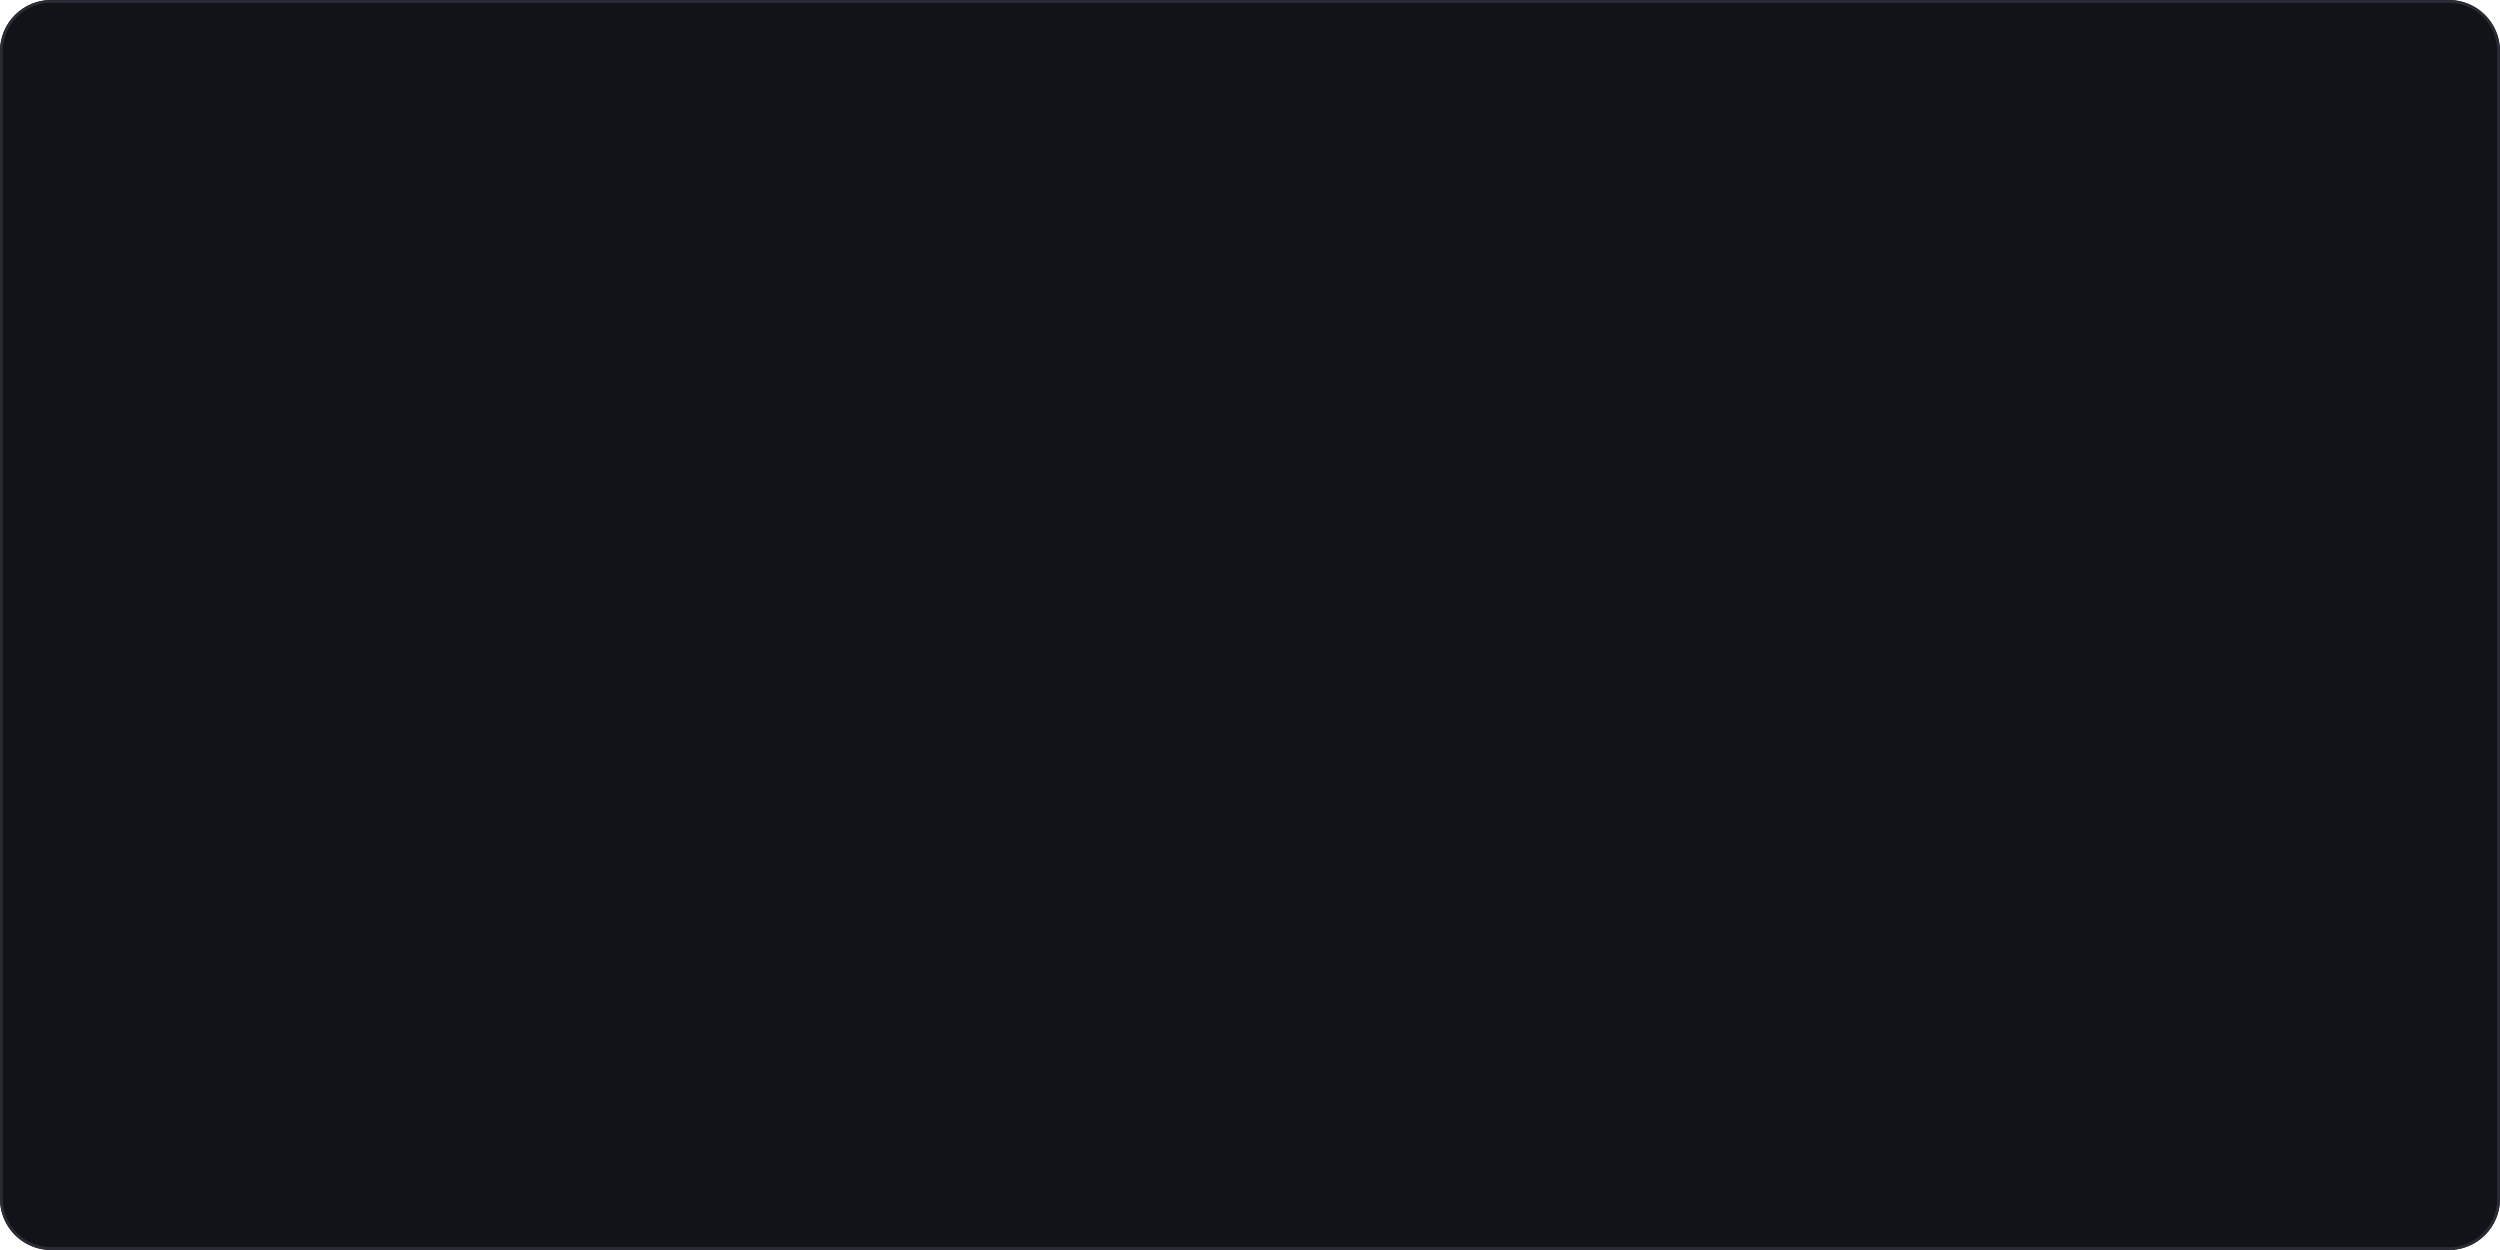
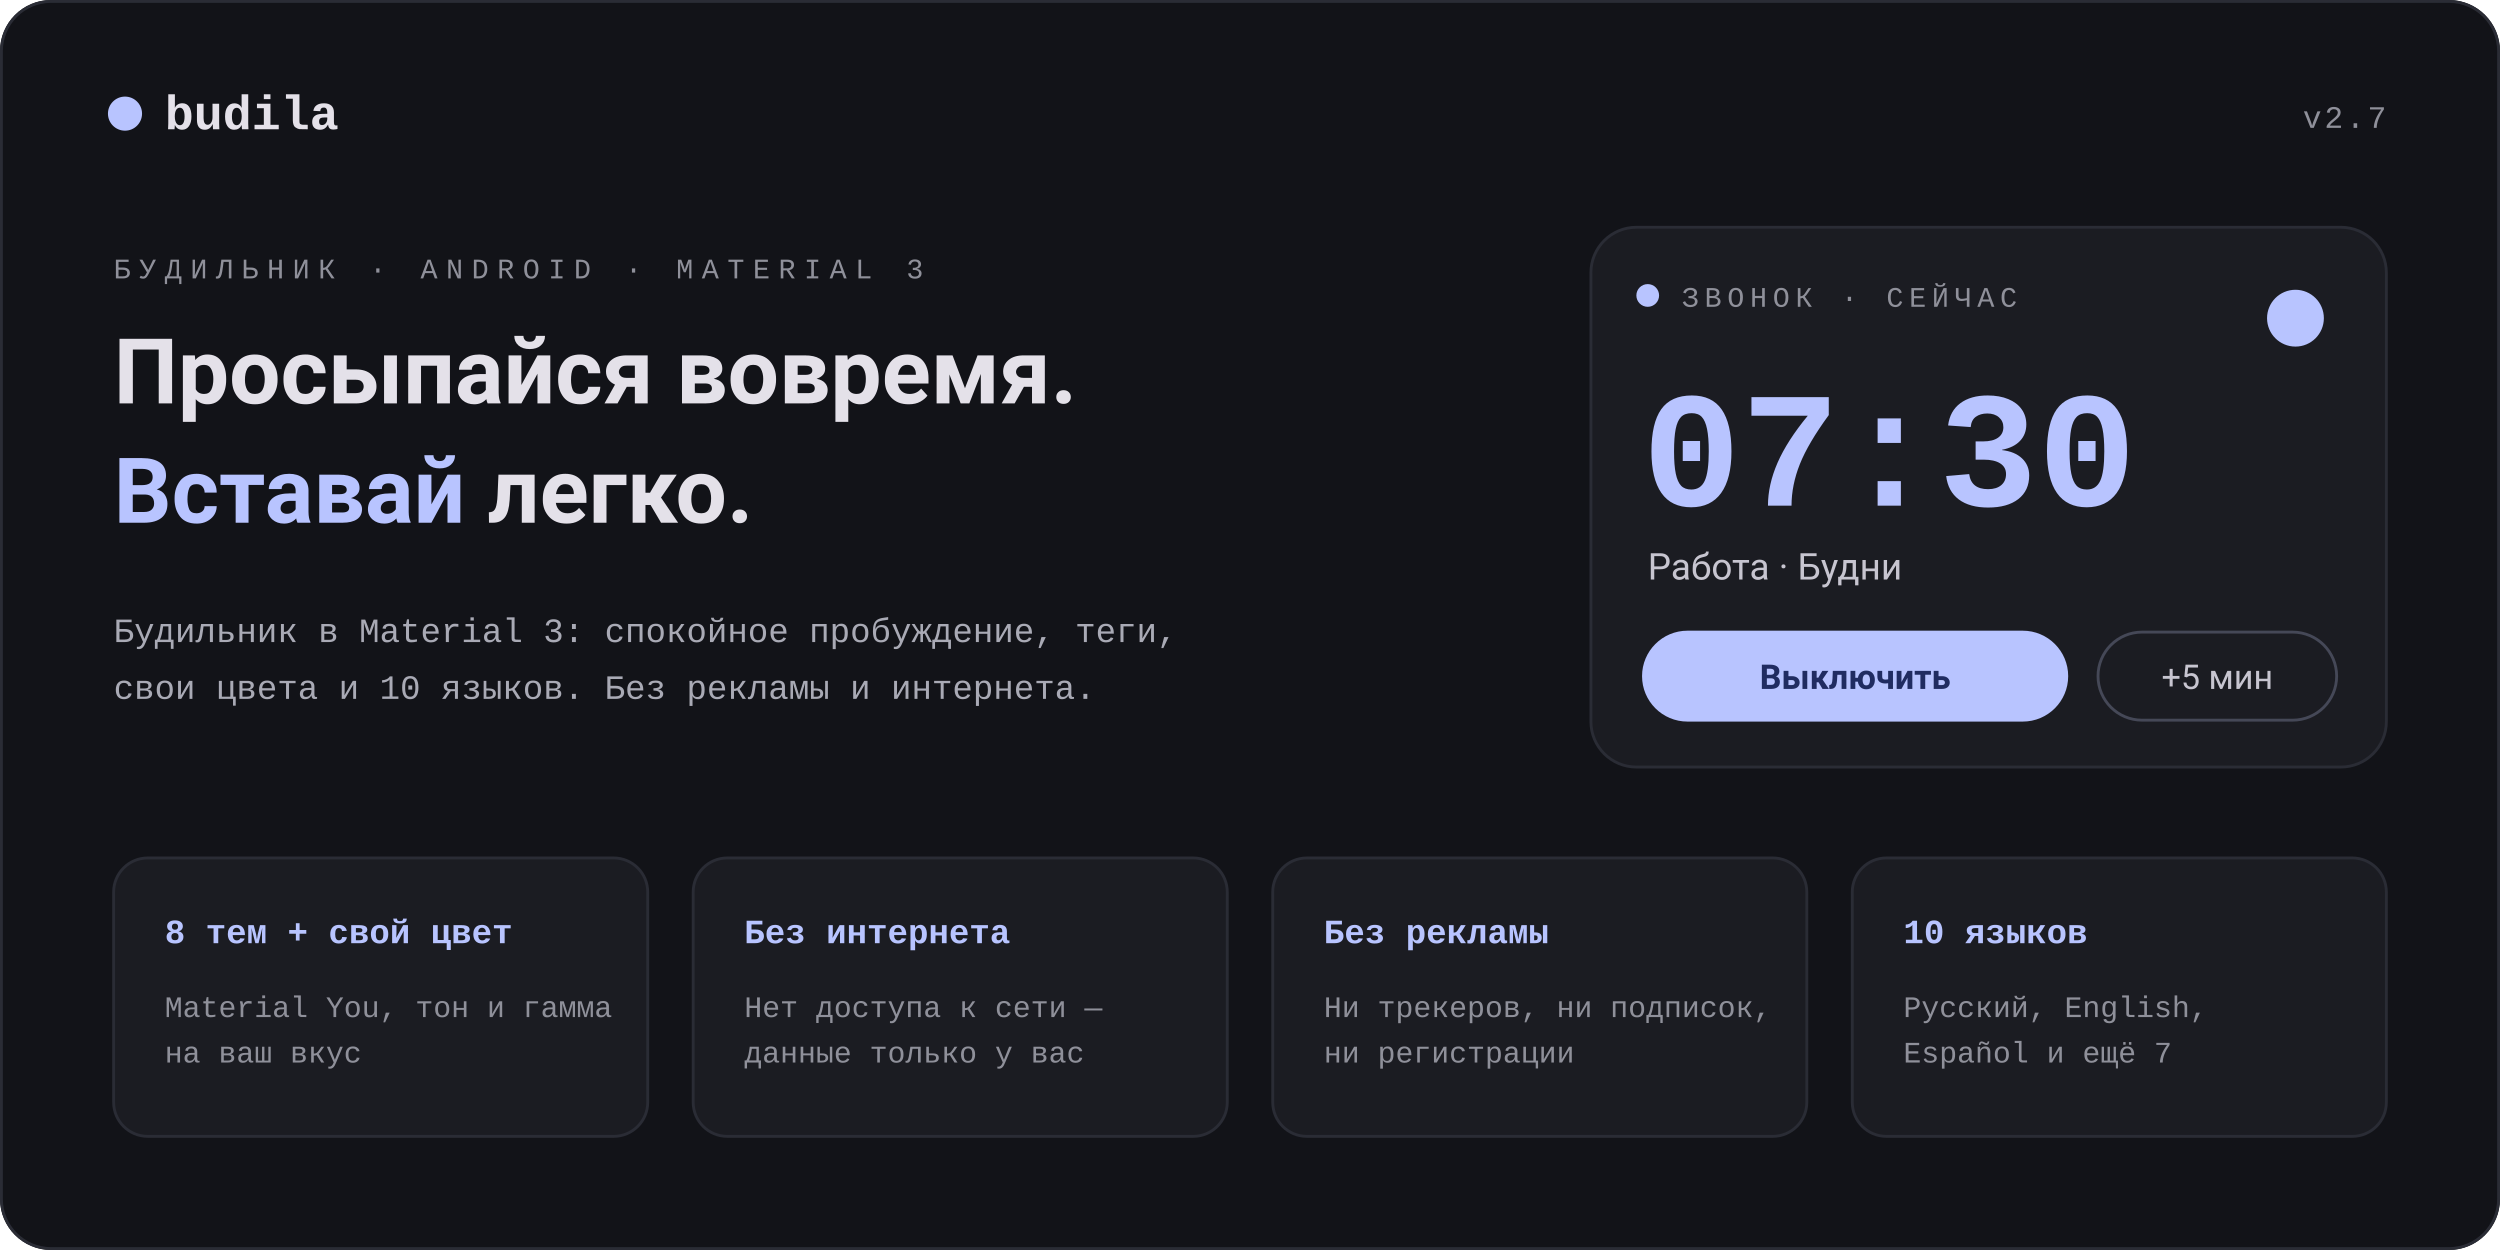
<svg xmlns="http://www.w3.org/2000/svg" width="880" height="440" viewBox="0 0 880 440" role="img" aria-label="Budila — Просыпайся вовремя. Вставай легко. Будильник для Android в Material 3.">
  <style>
.m{font-family:"JetBrains Mono",SFMono-Regular,Consolas,"Liberation Mono",Menlo,monospace}
.s{font-family:"Google Sans",Roboto,"Segoe UI",Helvetica,Arial,sans-serif}
- .f{opacity:0;animation:in .7s ease-out forwards}
+ .f{animation:in .7s ease-out both}
.d1{animation-delay:.1s}.d2{animation-delay:.25s}.d3{animation-delay:.4s}.d4{animation-delay:.55s}.d5{animation-delay:.7s}.d6{animation-delay:.85s}.d7{animation-delay:1s}
@keyframes in{from{opacity:0;transform:translateY(6px)}to{opacity:1;transform:none}}
.ring{transform-origin:808px 112px;animation:pulse 1.6s ease-out infinite}
@keyframes pulse{0%{opacity:.7;transform:scale(1)}100%{opacity:0;transform:scale(2.6)}}
.blink{animation:blink 1s steps(1) infinite}
@keyframes blink{50%{opacity:.25}}
</style>
  <rect width="880" height="440" rx="18" fill="#121318" />
  <rect x=".5" y=".5" width="879" height="439" rx="17.5" fill="none" stroke="#2A2C35" />
  <g class="f d1">
    <circle cx="44" cy="40" r="6" fill="#B8C4FF" />
    <text x="58" y="45.5" class="m" font-size="17" font-weight="700" fill="#E4E1E9">budila</text>
    <text x="840" y="45" class="m" font-size="11" fill="#8F909A" text-anchor="end" letter-spacing="1">v2.7</text>
  </g>
  <text x="40" y="98" class="m f d2" font-size="10" fill="#8F909A" letter-spacing="3">БУДИЛЬНИК · ANDROID · MATERIAL 3</text>
  <g class="f d3">
    <text x="40" y="142" class="s" font-size="32" font-weight="700" fill="#E4E1E9">Просыпайся вовремя.</text>
    <text x="40" y="184" class="s" font-size="32" font-weight="700" fill="#E4E1E9">
      <tspan fill="#B8C4FF">Вставай</tspan> легко.</text>
  </g>
  <g class="f d4 m" font-size="12" fill="#A9AAB5">
    <text x="40" y="226">Будильник в Material 3: спокойное пробуждение, теги,</text>
    <text x="40" y="246">свои цвета и 10 языков. Без рекламы и интернета.</text>
  </g>
  <g class="f d5">
    <rect x="560" y="80" width="280" height="190" rx="16" fill="#1B1C22" stroke="#2A2C35" />
    <circle cx="580" cy="104" r="4" fill="#B8C4FF" class="blink" />
    <text x="592" y="108" class="m" font-size="10" fill="#8F909A" letter-spacing="2">ЗВОНОК · СЕЙЧАС</text>
    <circle cx="808" cy="112" r="9" fill="none" stroke="#B8C4FF" stroke-width="2" class="ring" />
    <circle cx="808" cy="112" r="9" fill="#B8C4FF" />
    <text x="578" y="178" class="m" font-size="58" font-weight="700" fill="#B8C4FF">07:30</text>
    <text x="580" y="204" class="s" font-size="13" fill="#C7C5D0">Работа · Будни</text>
    <rect x="578" y="222" width="150" height="32" rx="16" fill="#B8C4FF" />
    <text x="653" y="242.5" class="s" font-size="12" font-weight="700" fill="#202C61" text-anchor="middle">Выключить</text>
    <rect x="738.5" y="222.5" width="84" height="31" rx="15.5" fill="none" stroke="#454857" />
    <text x="780.5" y="242.5" class="s" font-size="12" fill="#C7C5D0" text-anchor="middle">+5 мин</text>
  </g>
  <g class="f d6">
    <rect x="40" y="302" width="188" height="98" rx="12" fill="#1B1C22" stroke="#2A2C35" />
    <text x="58" y="332" class="m" font-size="12" font-weight="700" fill="#B8C4FF">8 тем + свой цвет</text>
    <text x="58" y="358" class="m" font-size="10.5" fill="#8F909A">Material You, тон и гамма</text>
    <text x="58" y="374" class="m" font-size="10.5" fill="#8F909A">на ваш вкус</text>
    <rect x="244" y="302" width="188" height="98" rx="12" fill="#1B1C22" stroke="#2A2C35" />
    <text x="262" y="332" class="m" font-size="12" font-weight="700" fill="#B8C4FF">Без интернета</text>
    <text x="262" y="358" class="m" font-size="10.5" fill="#8F909A">Нет доступа к сети —</text>
    <text x="262" y="374" class="m" font-size="10.5" fill="#8F909A">данные только у вас</text>
  </g>
  <g class="f d7">
    <rect x="448" y="302" width="188" height="98" rx="12" fill="#1B1C22" stroke="#2A2C35" />
    <text x="466" y="332" class="m" font-size="12" font-weight="700" fill="#B8C4FF">Без рекламы</text>
    <text x="466" y="358" class="m" font-size="10.5" fill="#8F909A">Ни трекеров, ни подписок,</text>
    <text x="466" y="374" class="m" font-size="10.5" fill="#8F909A">ни регистрации</text>
    <rect x="652" y="302" width="188" height="98" rx="12" fill="#1B1C22" stroke="#2A2C35" />
    <text x="670" y="332" class="m" font-size="12" font-weight="700" fill="#B8C4FF">10 языков</text>
    <text x="670" y="358" class="m" font-size="10.5" fill="#8F909A">Русский, English,</text>
    <text x="670" y="374" class="m" font-size="10.5" fill="#8F909A">Español и ещё 7</text>
  </g>
</svg>
